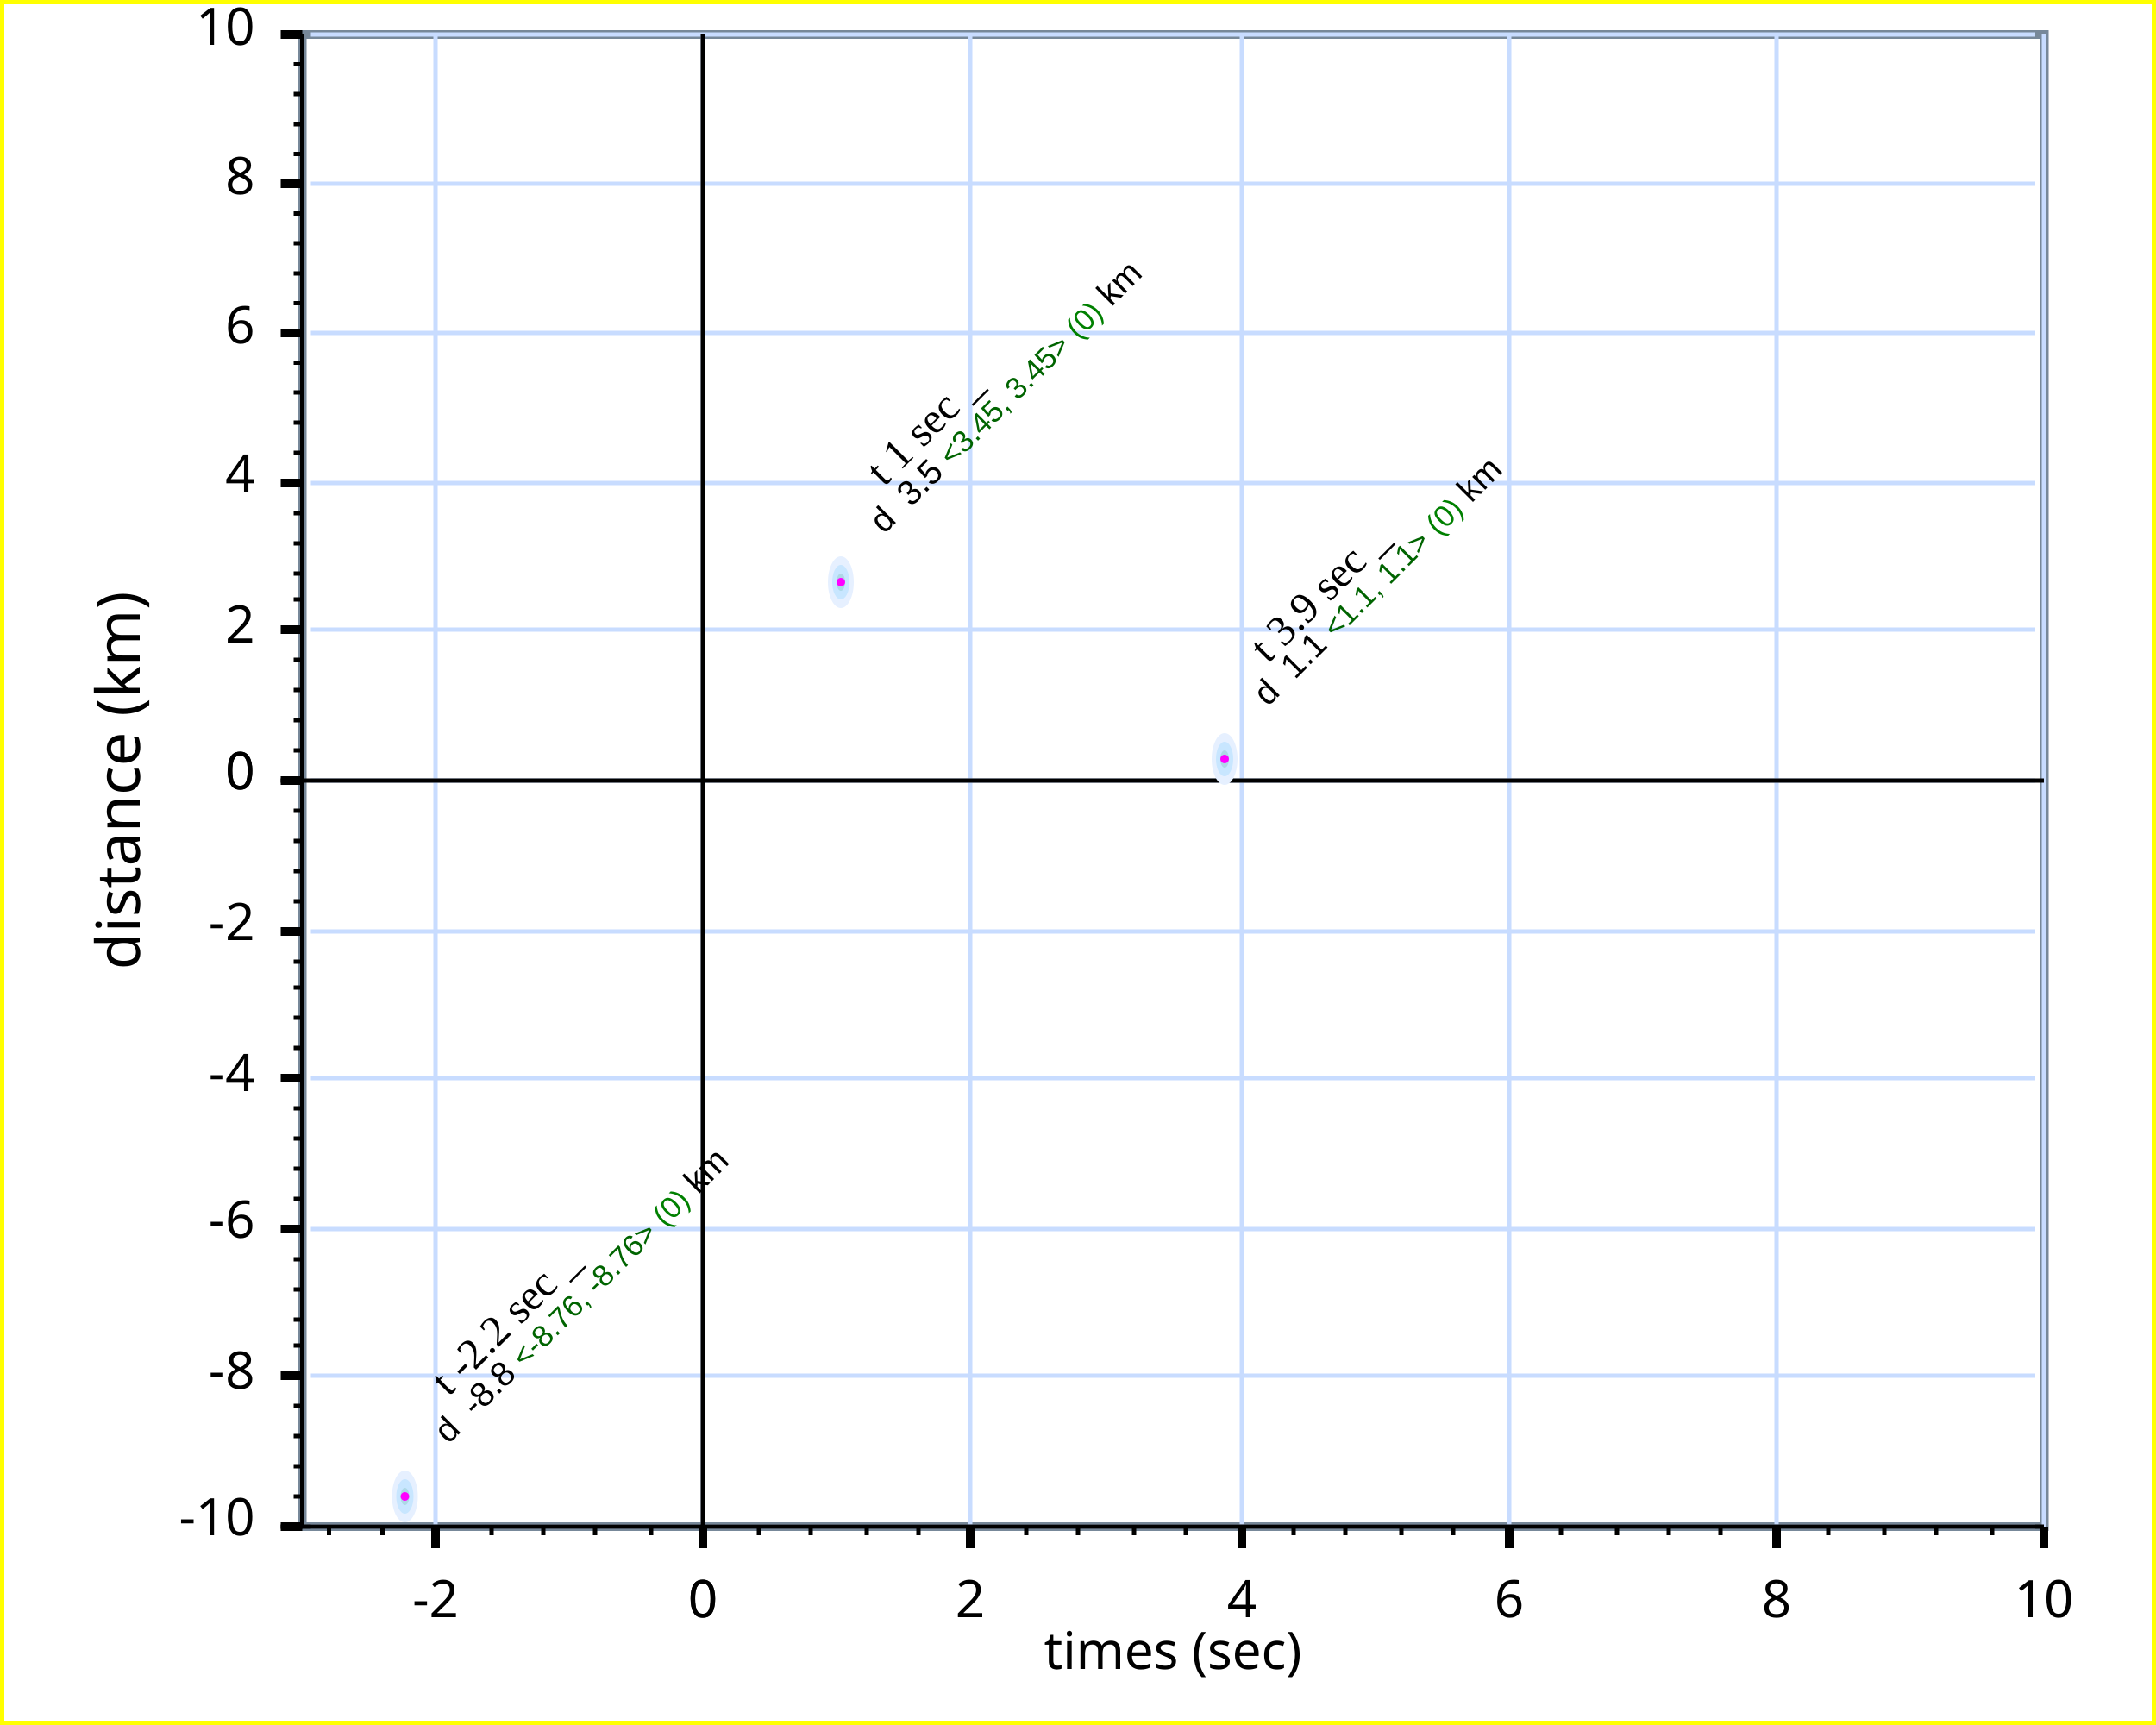
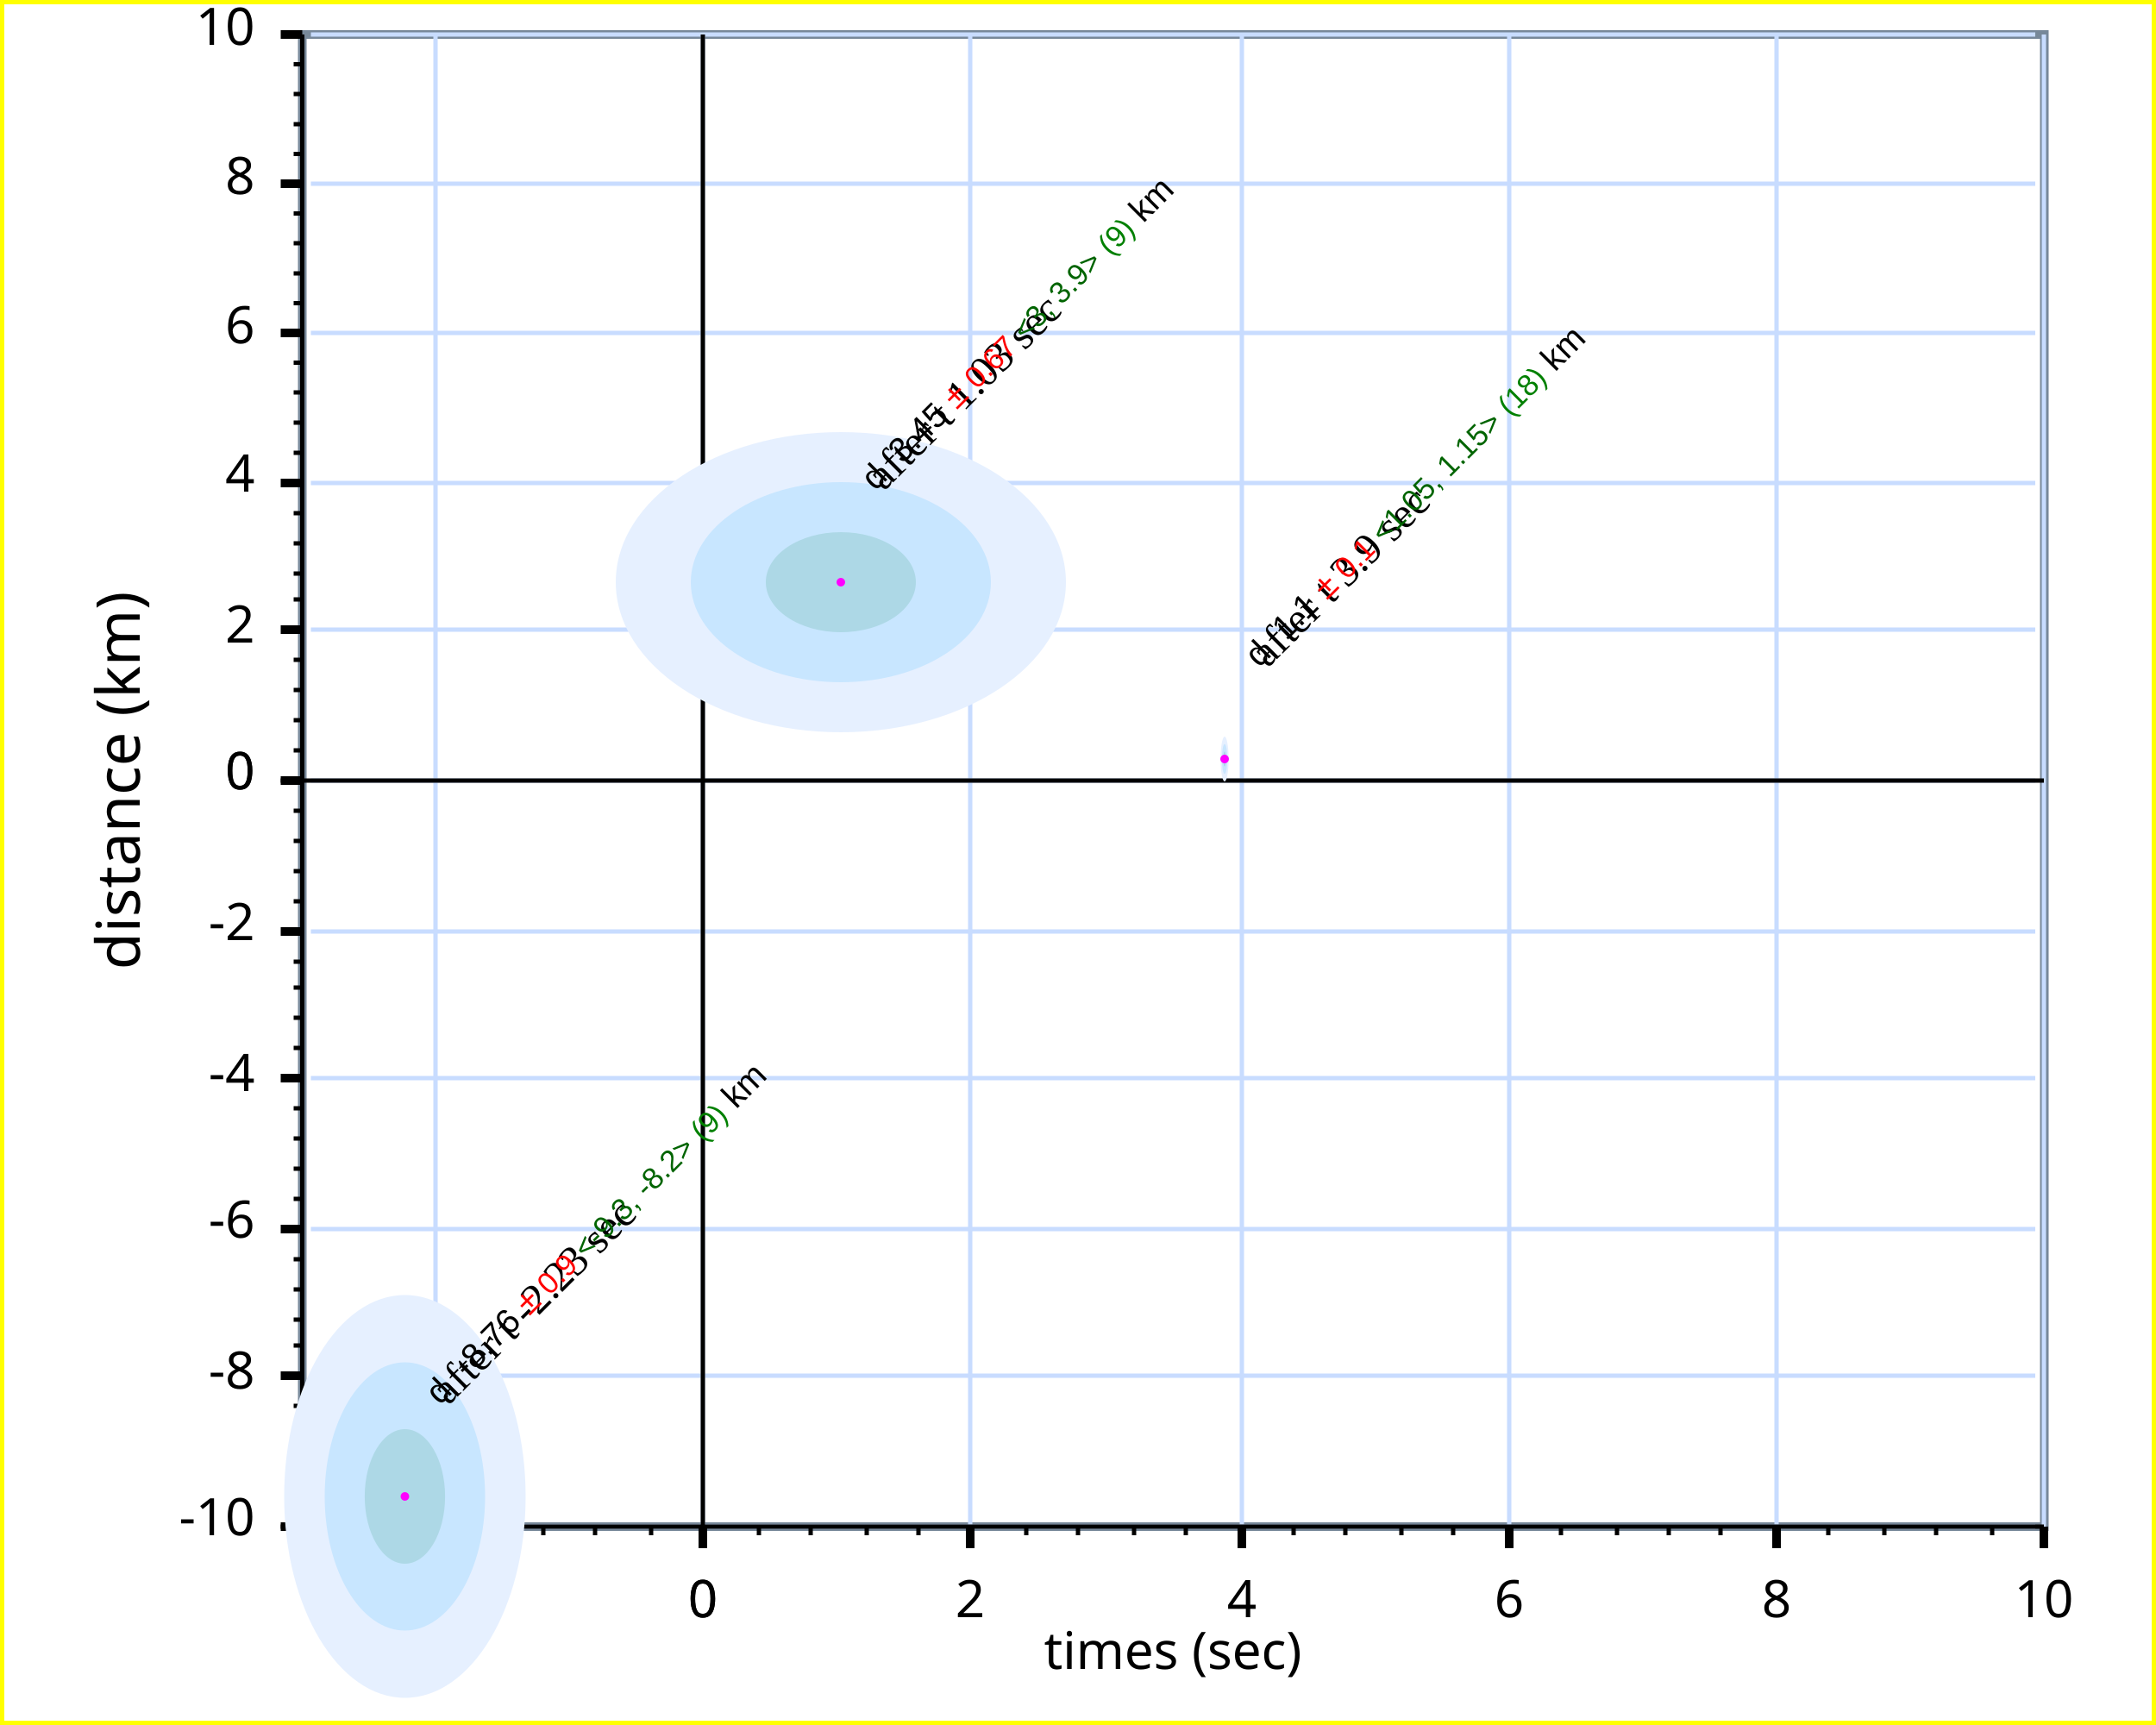
<svg xmlns="http://www.w3.org/2000/svg" width="500" height="400" version="1.1">
  <clipPath id="plot_window">
    <rect x="71.1" y="9" width="402" height="344" />
  </clipPath>
  <g id="imageBackground" stroke="rgb(255,255,0)" fill="rgb(255,255,255)" stroke-width="2">
    <rect x="0" y="0" width="500" height="400" />
  </g>
  <g id="plotBackground" stroke="rgb(119,136,153)" fill="rgb(255,255,255)" stroke-width="2">
    <rect x="70.1" y="8" width="404" height="346" />
  </g>
  <g id="yMinorGrid" stroke="rgb(200,220,255)" stroke-width="0.5">
- </g>
+ 	</g>
  <g id="yMajorGrid" stroke="rgb(200,220,255)" stroke-width="1">
-     <path d="M72.1,181 L472,181  M72.1,146 L472,146  M72.1,112 L472,112  M72.1,77.2 L472,77.2  M72.1,42.6 L472,42.6  M72.1,8 L472,8  M72.1,181 L472,181  M72.1,216 L472,216  M72.1,250 L472,250  M72.1,285 L472,285  M72.1,319 L472,319  M72.1,354 L472,354  " fill="none" />
+     <path d="    M72.1,181 L472,181     M72.1,146 L472,146     M72.1,112 L472,112     M72.1,77.2 L472,77.2     M72.1,42.6 L472,42.6     M72.1,8 L472,8     M72.1,181 L472,181     M72.1,216 L472,216     M72.1,250 L472,250     M72.1,285 L472,285     M72.1,319 L472,319     M72.1,354 L472,354     " fill="none" />
  </g>
  <g id="xMinorGrid" stroke="rgb(200,220,255)" stroke-width="0.5">
- </g>
+ 	</g>
  <g id="xMajorGrid" stroke="rgb(200,220,255)" stroke-width="1">
-     <path d="M163,8 L163,354  M225,8 L225,354  M288,8 L288,354  M350,8 L350,354  M412,8 L412,354  M474,8 L474,354  M163,8 L163,354  M101,8 L101,354  " fill="none" />
+     <path d="    M163,8 L163,354     M225,8 L225,354     M288,8 L288,354     M350,8 L350,354     M412,8 L412,354     M474,8 L474,354     M163,8 L163,354     M101,8 L101,354     " fill="none" />
  </g>
  <g id="yAxis" stroke="rgb(0,0,0)" stroke-width="1">
    <line x1="163" y1="8" x2="163" y2="359" />
    <line x1="70.1" y1="8" x2="70.1" y2="354" />
  </g>
  <g id="xAxis" stroke="rgb(0,0,0)" stroke-width="1">
    <line x1="65.1" y1="181" x2="474" y2="181" />
    <line x1="65.1" y1="354" x2="474" y2="354" />
  </g>
  <g id="yMinorTicks" stroke="rgb(0,0,0)" stroke-width="1">
-     <path d="M68.1,174 L70.1,174  M68.1,167 L70.1,167  M68.1,160 L70.1,160  M68.1,153 L70.1,153  M68.1,139 L70.1,139  M68.1,133 L70.1,133  M68.1,126 L70.1,126  M68.1,119 L70.1,119  M68.1,105 L70.1,105  M68.1,98 L70.1,98  M68.1,91 L70.1,91  M68.1,84.1 L70.1,84.1  M68.1,70.3 L70.1,70.3  M68.1,63.4 L70.1,63.4  M68.1,56.4 L70.1,56.4  M68.1,49.5 L70.1,49.5  M68.1,35.7 L70.1,35.7  M68.1,28.8 L70.1,28.8  M68.1,21.8 L70.1,21.8  M68.1,14.9 L70.1,14.9  M68.1,181 L70.1,181  M68.1,188 L70.1,188  M68.1,195 L70.1,195  M68.1,202 L70.1,202  M68.1,209 L70.1,209  M68.1,216 L70.1,216  M68.1,223 L70.1,223  M68.1,229 L70.1,229  M68.1,236 L70.1,236  M68.1,243 L70.1,243  M68.1,250 L70.1,250  M68.1,250 L70.1,250  M68.1,257 L70.1,257  M68.1,264 L70.1,264  M68.1,271 L70.1,271  M68.1,278 L70.1,278  M68.1,285 L70.1,285  M68.1,292 L70.1,292  M68.1,299 L70.1,299  M68.1,306 L70.1,306  M68.1,312 L70.1,312  M68.1,319 L70.1,319  M68.1,326 L70.1,326  M68.1,333 L70.1,333  M68.1,340 L70.1,340  M68.1,347 L70.1,347  M68.1,354 L70.1,354  " fill="none" />
+     <path d="    M68.1,174 L70.1,174     M68.1,167 L70.1,167     M68.1,160 L70.1,160     M68.1,153 L70.1,153     M68.1,139 L70.1,139     M68.1,133 L70.1,133     M68.1,126 L70.1,126     M68.1,119 L70.1,119     M68.1,105 L70.1,105     M68.1,98 L70.1,98     M68.1,91 L70.1,91     M68.1,84.1 L70.1,84.1     M68.1,70.3 L70.1,70.3     M68.1,63.4 L70.1,63.4     M68.1,56.4 L70.1,56.4     M68.1,49.5 L70.1,49.5     M68.1,35.7 L70.1,35.7     M68.1,28.8 L70.1,28.8     M68.1,21.8 L70.1,21.8     M68.1,14.9 L70.1,14.9     M68.1,181 L70.1,181     M68.1,188 L70.1,188     M68.1,195 L70.1,195     M68.1,202 L70.1,202     M68.1,209 L70.1,209     M68.1,216 L70.1,216     M68.1,223 L70.1,223     M68.1,229 L70.1,229     M68.1,236 L70.1,236     M68.1,243 L70.1,243     M68.1,250 L70.1,250     M68.1,250 L70.1,250     M68.1,257 L70.1,257     M68.1,264 L70.1,264     M68.1,271 L70.1,271     M68.1,278 L70.1,278     M68.1,285 L70.1,285     M68.1,292 L70.1,292     M68.1,299 L70.1,299     M68.1,306 L70.1,306     M68.1,312 L70.1,312     M68.1,319 L70.1,319     M68.1,326 L70.1,326     M68.1,333 L70.1,333     M68.1,340 L70.1,340     M68.1,347 L70.1,347     M68.1,354 L70.1,354     " fill="none" />
  </g>
  <g id="xMinorTicks" stroke="rgb(0,0,0)" stroke-width="1">
-     <path d="M176,354 L176,356  M188,354 L188,356  M201,354 L201,356  M213,354 L213,356  M238,354 L238,356  M250,354 L250,356  M263,354 L263,356  M275,354 L275,356  M300,354 L300,356  M312,354 L312,356  M325,354 L325,356  M337,354 L337,356  M362,354 L362,356  M375,354 L375,356  M387,354 L387,356  M399,354 L399,356  M424,354 L424,356  M437,354 L437,356  M449,354 L449,356  M462,354 L462,356  M151,354 L151,356  M138,354 L138,356  M126,354 L126,356  M114,354 L114,356  M88.7,354 L88.7,356  M76.3,354 L76.3,356  " fill="none" />
+     <path d="    M176,354 L176,356     M188,354 L188,356     M201,354 L201,356     M213,354 L213,356     M238,354 L238,356     M250,354 L250,356     M263,354 L263,356     M275,354 L275,356     M300,354 L300,356     M312,354 L312,356     M325,354 L325,356     M337,354 L337,356     M362,354 L362,356     M375,354 L375,356     M387,354 L387,356     M399,354 L399,356     M424,354 L424,356     M437,354 L437,356     M449,354 L449,356     M462,354 L462,356     M151,354 L151,356     M138,354 L138,356     M126,354 L126,356     M114,354 L114,356     M88.7,354 L88.7,356     M76.3,354 L76.3,356     " fill="none" />
  </g>
  <g id="yMajorTicks" stroke="rgb(0,0,0)" stroke-width="2">
-     <path d="M65.1,181 L70.1,181  M65.1,146 L70.1,146  M65.1,112 L70.1,112  M65.1,77.2 L70.1,77.2  M65.1,42.6 L70.1,42.6  M65.1,8 L70.1,8  M65.1,181 L70.1,181  M65.1,216 L70.1,216  M65.1,250 L70.1,250  M65.1,285 L70.1,285  M65.1,319 L70.1,319  M65.1,354 L70.1,354  " fill="none" />
+     <path d="    M65.1,181 L70.1,181     M65.1,146 L70.1,146     M65.1,112 L70.1,112     M65.1,77.2 L70.1,77.2     M65.1,42.6 L70.1,42.6     M65.1,8 L70.1,8     M65.1,181 L70.1,181     M65.1,216 L70.1,216     M65.1,250 L70.1,250     M65.1,285 L70.1,285     M65.1,319 L70.1,319     M65.1,354 L70.1,354     " fill="none" />
  </g>
  <g id="xMajorTicks" stroke="rgb(0,0,0)" stroke-width="2">
-     <path d="M163,354 L163,359  M225,354 L225,359  M288,354 L288,359  M350,354 L350,359  M412,354 L412,359  M474,354 L474,359  M163,354 L163,359  M101,354 L101,359  " fill="none" />
+     <path d="    M163,354 L163,359     M225,354 L225,359     M288,354 L288,359     M350,354 L350,359     M412,354 L412,359     M474,354 L474,359     M163,354 L163,359     M101,354 L101,359     " fill="none" />
  </g>
  <g id="xTicksValues" font-size="12" font-family="Lucida Sans Unicode" text-anchor="middle">
    <text x="163" y="375">0
- 	</text>
+ 		</text>
    <text x="225" y="375">2
- 	</text>
+ 		</text>
    <text x="288" y="375">4
- 	</text>
+ 		</text>
    <text x="350" y="375">6
- 	</text>
+ 		</text>
    <text x="412" y="375">8
- 	</text>
+ 		</text>
    <text x="474" y="375">10
- 	</text>
+ 		</text>
    <text x="163" y="375">0
- 	</text>
+ 		</text>
    <text x="101" y="375">-2
- 	</text>
+ 		</text>
  </g>
  <g id="yTicksValues" font-size="12" font-family="Lucida Sans Unicode" text-anchor="end">
    <text x="59.1" y="183">0
- 	</text>
+ 		</text>
    <text x="59.1" y="149">2
- 	</text>
+ 		</text>
    <text x="59.1" y="114">4
- 	</text>
+ 		</text>
    <text x="59.1" y="79.6">6
- 	</text>
+ 		</text>
    <text x="59.1" y="45">8
- 	</text>
+ 		</text>
    <text x="59.1" y="10.4">10
- 	</text>
+ 		</text>
    <text x="59.1" y="183">0
- 	</text>
+ 		</text>
    <text x="59.1" y="218">-2
- 	</text>
+ 		</text>
    <text x="59.1" y="253">-4
- 	</text>
+ 		</text>
    <text x="59.1" y="287">-6
- 	</text>
+ 		</text>
    <text x="59.1" y="322">-8
- 	</text>
+ 		</text>
    <text x="59.1" y="356">-10
- 	</text>
+ 		</text>
  </g>
  <g id="yLabel">
    <text x="32.4" y="181" text-anchor="middle" transform="rotate(-90 32.4 181)" font-size="14" font-family="Lucida Sans Unicode">distance (km)
- 	</text>
+ 		</text>
  </g>
  <g id="xLabel">
    <text x="272" y="387" text-anchor="middle" font-size="12" font-family="Lucida Sans Unicode">times (sec)
- 	</text>
+ 		</text>
  </g>
  <g id="plotUnc3" stroke="none" fill="rgb(230,240,255)" stroke-width="1">
-     <ellipse cx="93.9" cy="347" rx="3" ry="6" />
-     <ellipse cx="195" cy="135" rx="3" ry="6" />
-     <ellipse cx="284" cy="176" rx="3" ry="6" />
+     <ellipse cx="93.9" cy="347" rx="28" ry="46.7" />
+     <ellipse cx="195" cy="135" rx="52.2" ry="34.8" />
+     <ellipse cx="284" cy="176" rx="0.932" ry="5.19" />
  </g>
  <g id="plotUnc2" stroke="none" fill="rgb(200,230,255)" stroke-width="1">
-     <ellipse cx="93.9" cy="347" rx="2" ry="4" />
-     <ellipse cx="195" cy="135" rx="2" ry="4" />
-     <ellipse cx="284" cy="176" rx="2" ry="4" />
+     <ellipse cx="93.9" cy="347" rx="18.6" ry="31.1" />
+     <ellipse cx="195" cy="135" rx="34.8" ry="23.2" />
+     <ellipse cx="284" cy="176" rx="0.621" ry="3.46" />
  </g>
  <g id="plotUnc1" stroke="none" fill="rgb(173,216,230)" stroke-width="1">
-     <ellipse cx="93.9" cy="347" rx="1" ry="2" />
-     <ellipse cx="195" cy="135" rx="1" ry="2" />
-     <ellipse cx="284" cy="176" rx="1" ry="2" />
+     <ellipse cx="93.9" cy="347" rx="9.32" ry="15.6" />
+     <ellipse cx="195" cy="135" rx="17.4" ry="11.6" />
+     <ellipse cx="284" cy="176" rx="0.311" ry="1.73" />
  </g>
  <g id="plotPoints" clip-path="url(#plot_window)">
    <g stroke="rgb(255,0,255)" fill="rgb(0,0,255)" font-size="14" font-family="Lucida Sans Unicode" text-anchor="middle">
      <circle cx="93.9" cy="347" r="0.5" />
      <circle cx="195" cy="135" r="0.5" />
      <circle cx="284" cy="176" r="0.5" />
    </g>
  </g>
  <g id="title">
    <text x="250" y="27" text-anchor="middle" font-size="18" font-family="Lucida Sans Unicode" font-weight="normal">
- 	</text>
+ 		</text>
  </g>
  <g id="plotXValues">
    <g>
-       <text x="104" y="324" transform="rotate(-45 104 324)" font-size="10" font-family="Times New Roman">t -2.2
- 		<tspan fill="rgb(0,0,0)" font-size="10" font-family="Times New Roman">sec</tspan>
-         <tspan fill="rgb(0,0,0)" font-size="10" font-family="Times New Roman">_</tspan>
+       <text x="104" y="326" transform="rotate(-45 104 326)" font-size="10" font-family="Times New Roman">after t -2.23
+ 		<tspan font-size="10" font-family="Times New Roman">sec</tspan>
      </text>
    </g>
    <g>
-       <text x="205" y="113" transform="rotate(-45 205 113)" font-size="10" font-family="Times New Roman">t 1
- 		<tspan fill="rgb(0,0,0)" font-size="10" font-family="Times New Roman">sec</tspan>
-         <tspan fill="rgb(0,0,0)" font-size="10" font-family="Times New Roman">_</tspan>
+       <text x="205" y="114" transform="rotate(-45 205 114)" font-size="10" font-family="Times New Roman">after t 1.03
+ 		<tspan font-size="10" font-family="Times New Roman">sec</tspan>
      </text>
    </g>
    <g>
-       <text x="294" y="154" transform="rotate(-45 294 154)" font-size="10" font-family="Times New Roman">t 3.9
- 		<tspan fill="rgb(0,0,0)" font-size="10" font-family="Times New Roman">sec</tspan>
-         <tspan fill="rgb(0,0,0)" font-size="10" font-family="Times New Roman">_</tspan>
+       <text x="294" y="155" transform="rotate(-45 294 155)" font-size="10" font-family="Times New Roman">after t 3.9
+ 		<tspan font-size="10" font-family="Times New Roman">sec</tspan>
      </text>
    </g>
  </g>
  <g id="plotYValues">
    <g>
-       <text x="104" y="335" transform="rotate(-45 104 335)" font-size="8" font-family="Arial">    d  -8.8
- 		<tspan fill="rgb(0,100,0)" font-size="7" font-family="Arial"> &lt;-8.76, -8.76&gt;</tspan>
-         <tspan fill="rgb(0,128,0)" font-size="7" font-family="Arial"> (0)</tspan>
-         <tspan fill="rgb(0,0,0)" font-size="8" font-family="Arial"> km</tspan>
+       <text x="102" y="326" transform="rotate(-45 102 326)" font-size="8" font-family="Arial">    d  -8.76
+ 		<tspan fill="rgb(255,0,0)" font-size="8" font-family="Arial"> ±</tspan>
+         <tspan fill="rgb(255,0,0)" font-size="7" font-family="Arial">0.9</tspan>
+         <tspan fill="rgb(0,100,0)" font-size="7" font-family="Arial"> &lt;-9.3, -8.2&gt;</tspan>
+         <tspan fill="rgb(0,128,0)" font-size="7" font-family="Arial"> (9)</tspan>
+         <tspan font-size="8" font-family="Arial"> km</tspan>
      </text>
    </g>
    <g>
-       <text x="205" y="124" transform="rotate(-45 205 124)" font-size="8" font-family="Arial">    d  3.5
- 		<tspan fill="rgb(0,100,0)" font-size="7" font-family="Arial"> &lt;3.45, 3.45&gt;</tspan>
-         <tspan fill="rgb(0,128,0)" font-size="7" font-family="Arial"> (0)</tspan>
-         <tspan fill="rgb(0,0,0)" font-size="8" font-family="Arial"> km</tspan>
+       <text x="203" y="114" transform="rotate(-45 203 114)" font-size="8" font-family="Arial">    d  3.45
+ 		<tspan fill="rgb(255,0,0)" font-size="8" font-family="Arial"> ±</tspan>
+         <tspan fill="rgb(255,0,0)" font-size="7" font-family="Arial">0.67</tspan>
+         <tspan fill="rgb(0,100,0)" font-size="7" font-family="Arial"> &lt;3, 3.9&gt;</tspan>
+         <tspan fill="rgb(0,128,0)" font-size="7" font-family="Arial"> (9)</tspan>
+         <tspan font-size="8" font-family="Arial"> km</tspan>
      </text>
    </g>
    <g>
-       <text x="294" y="164" transform="rotate(-45 294 164)" font-size="8" font-family="Arial">    d  1.1
- 		<tspan fill="rgb(0,100,0)" font-size="7" font-family="Arial"> &lt;1.1, 1.1&gt;</tspan>
-         <tspan fill="rgb(0,128,0)" font-size="7" font-family="Arial"> (0)</tspan>
-         <tspan fill="rgb(0,0,0)" font-size="8" font-family="Arial"> km</tspan>
+       <text x="292" y="155" transform="rotate(-45 292 155)" font-size="8" font-family="Arial">    d  1.1
+ 		<tspan fill="rgb(255,0,0)" font-size="8" font-family="Arial"> ±</tspan>
+         <tspan fill="rgb(255,0,0)" font-size="7" font-family="Arial">0.1</tspan>
+         <tspan fill="rgb(0,100,0)" font-size="7" font-family="Arial"> &lt;1.05, 1.15&gt;</tspan>
+         <tspan fill="rgb(0,128,0)" font-size="7" font-family="Arial"> (18)</tspan>
+         <tspan font-size="8" font-family="Arial"> km</tspan>
      </text>
    </g>
  </g>
</svg>
